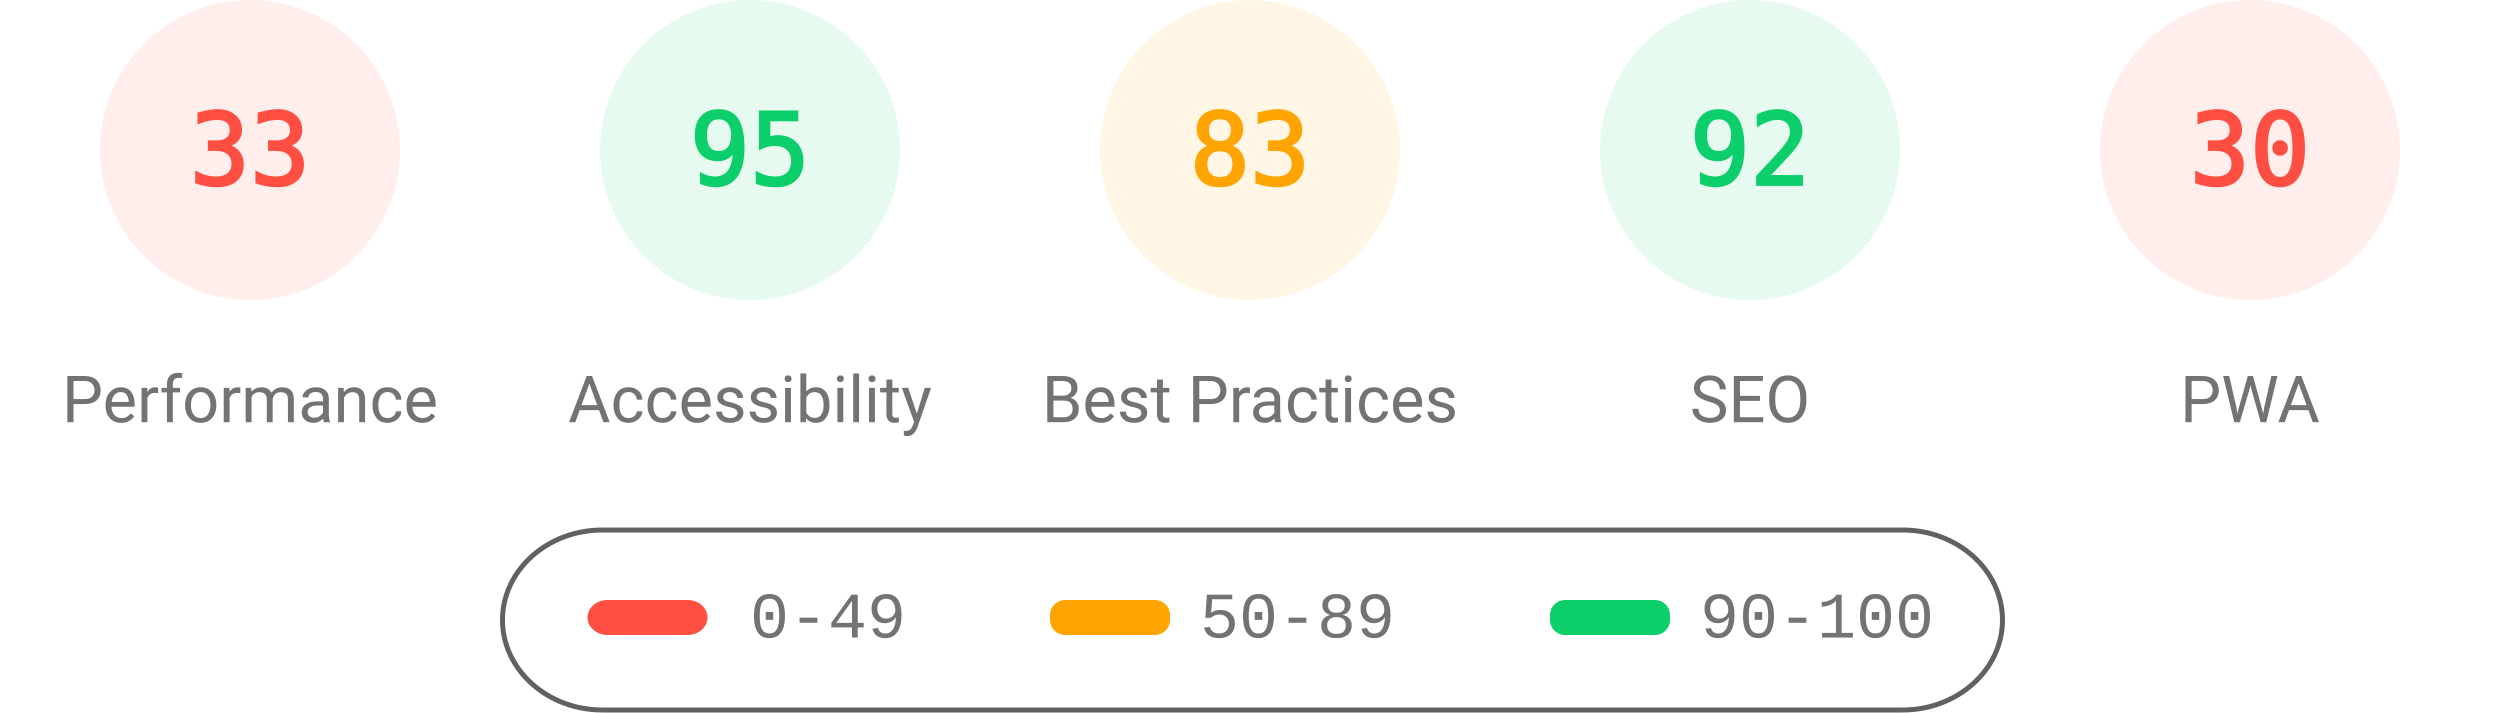
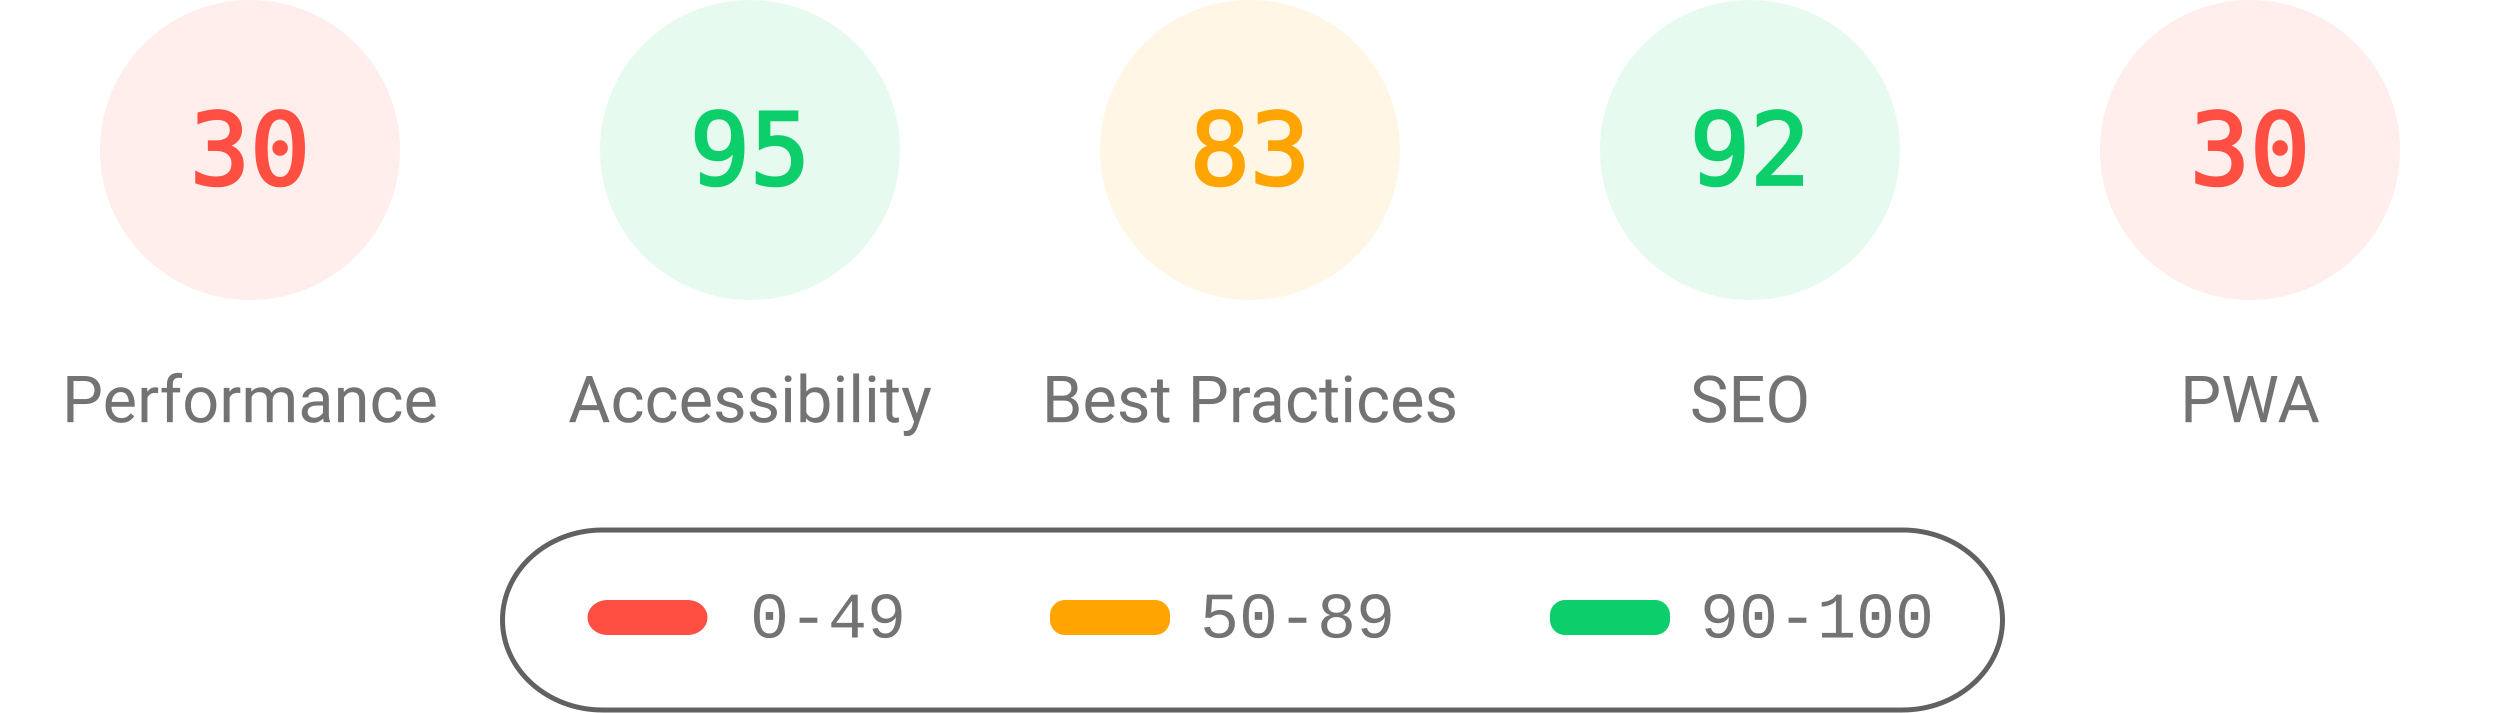
<svg xmlns="http://www.w3.org/2000/svg" fill="none" width="1000" height="285">
  <style>.gauge-base{opacity:.1}.gauge-arc{fill:none;animation-delay:250ms;stroke-linecap:round;transform:rotate(-90deg);transform-origin:100px 60px;animation:load-gauge 1s ease forwards}.guage-text{font-size:40px;font-family:monospace;text-align:center}.guage-red{color:#ff4e42;fill:#ff4e42;stroke:#ff4e42}.guage-orange{color:#ffa400;fill:#ffa400;stroke:#ffa400}.guage-green{color:#0cce6b;fill:#0cce6b;stroke:#0cce6b}.guage-undefined{color:#5c5c5c;fill:#5c5c5c;stroke:#5c5c5c}.guage-title{color:#737373;fill:#737373;stroke:none;font-size:26px;line-height:26px;font-family:Roboto,Halvetica,Arial,sans-serif}@keyframes load-gauge{from{stroke-dasharray:0 352.858}}</style>
  <svg class="guage-div guage-perf guage-red" viewBox="0 0 200 200" width="200" height="200">
    <circle class="gauge-base" r="56" cx="100" cy="60" stroke-width="8" />
-     <circle class="gauge-arc guage-arc-1" r="56" cx="100" cy="60" stroke-width="8" style="stroke-dasharray:116.113,351.858" />
-     <text class="guage-text" x="100" y="60" alignment-baseline="central" dominant-baseline="central" text-anchor="middle">33</text>
+     <circle class="gauge-arc guage-arc-1" r="56" cx="100" cy="60" stroke-width="8" style="stroke-dasharray:105.557,351.858" />
+     <text class="guage-text" x="100" y="60" alignment-baseline="central" dominant-baseline="central" text-anchor="middle">30</text>
    <text class="guage-title" x="100" y="160" alignment-baseline="central" dominant-baseline="central" text-anchor="middle">Performance</text>
  </svg>
  <svg class="guage-div guage-acc guage-green" viewBox="0 0 200 200" width="200" height="200" x="200">
    <circle class="gauge-base" r="56" cx="100" cy="60" stroke-width="8" />
    <circle class="gauge-arc guage-arc-2" r="56" cx="100" cy="60" stroke-width="8" style="stroke-dasharray:334.265,351.858" />
    <text class="guage-text" x="100" y="60" alignment-baseline="central" dominant-baseline="central" text-anchor="middle">95</text>
    <text class="guage-title" x="100" y="160" alignment-baseline="central" dominant-baseline="central" text-anchor="middle">Accessibility</text>
  </svg>
  <svg class="guage-div guage-best guage-orange" viewBox="0 0 200 200" width="200" height="200" x="400">
    <circle class="gauge-base" r="56" cx="100" cy="60" stroke-width="8" />
    <circle class="gauge-arc guage-arc-3" r="56" cx="100" cy="60" stroke-width="8" style="stroke-dasharray:292.042,351.858" />
    <text class="guage-text" x="100" y="60" alignment-baseline="central" dominant-baseline="central" text-anchor="middle">83</text>
    <text class="guage-title" x="100" y="160" alignment-baseline="central" dominant-baseline="central" text-anchor="middle">Best Practices</text>
  </svg>
  <svg class="guage-div guage-seo guage-green" viewBox="0 0 200 200" width="200" height="200" x="600">
    <circle class="gauge-base" r="56" cx="100" cy="60" stroke-width="8" />
    <circle class="gauge-arc guage-arc-4" r="56" cx="100" cy="60" stroke-width="8" style="stroke-dasharray:323.709,351.858" />
    <text class="guage-text" x="100" y="60" alignment-baseline="central" dominant-baseline="central" text-anchor="middle">92</text>
    <text class="guage-title" x="100" y="160" alignment-baseline="central" dominant-baseline="central" text-anchor="middle">SEO</text>
  </svg>
  <svg class="guage-div guage-pwa guage-red" viewBox="0 0 200 200" width="200" height="200" x="800">
    <circle class="gauge-base" r="56" cx="100" cy="60" stroke-width="8" />
    <circle class="gauge-arc guage-arc-4" r="56" cx="100" cy="60" stroke-width="8" style="stroke-dasharray:105.557,351.858" />
    <text class="guage-text" x="100" y="60" alignment-baseline="central" dominant-baseline="central" text-anchor="middle">30</text>
    <text class="guage-title" x="100" y="160" alignment-baseline="central" dominant-baseline="central" text-anchor="middle">PWA</text>
  </svg>
  <svg width="604" height="76" x="200" y="210">
    <path fill="none" id="canvas_background" d="M-1-1h604v80H-1z" />
    <rect fill-opacity="0" stroke="#616161" stroke-width="2" rx="40" id="svg_2" height="72" width="600" y="2" x="1" fill="#000" />
    <rect stroke="#000" rx="8" id="svg_3" height="14" width="48" y="30" x="35" stroke-opacity="null" stroke-width="0" fill="#ff4e42" />
    <rect stroke="#000" rx="6" id="svg_4" height="14" width="48" y="30" x="220" stroke-opacity="null" stroke-width="0" fill="#ffa400" />
    <rect stroke="#000" rx="6" id="svg_5" height="14" width="48" y="30" x="420" stroke-opacity="null" stroke-width="0" fill="#0cce6b" />
    <text xml:space="preserve" text-anchor="start" font-family="'Courier New', Courier, monospace" font-size="26" id="svg_6" y="45" x="100" stroke-opacity="null" stroke-width="0" stroke="#000" fill="#737373">0-49</text>
    <text xml:space="preserve" text-anchor="start" font-family="'Courier New', Courier, monospace" font-size="26" id="svg_7" y="45" x="280" stroke-opacity="null" stroke-width="0" stroke="#000" fill="#737373">50-89</text>
    <text xml:space="preserve" text-anchor="start" font-family="'Courier New', Courier, monospace" font-size="26" id="svg_8" y="45" x="480" stroke-opacity="null" stroke-width="0" stroke="#000" fill="#737373">90-100</text>
  </svg>
</svg>
